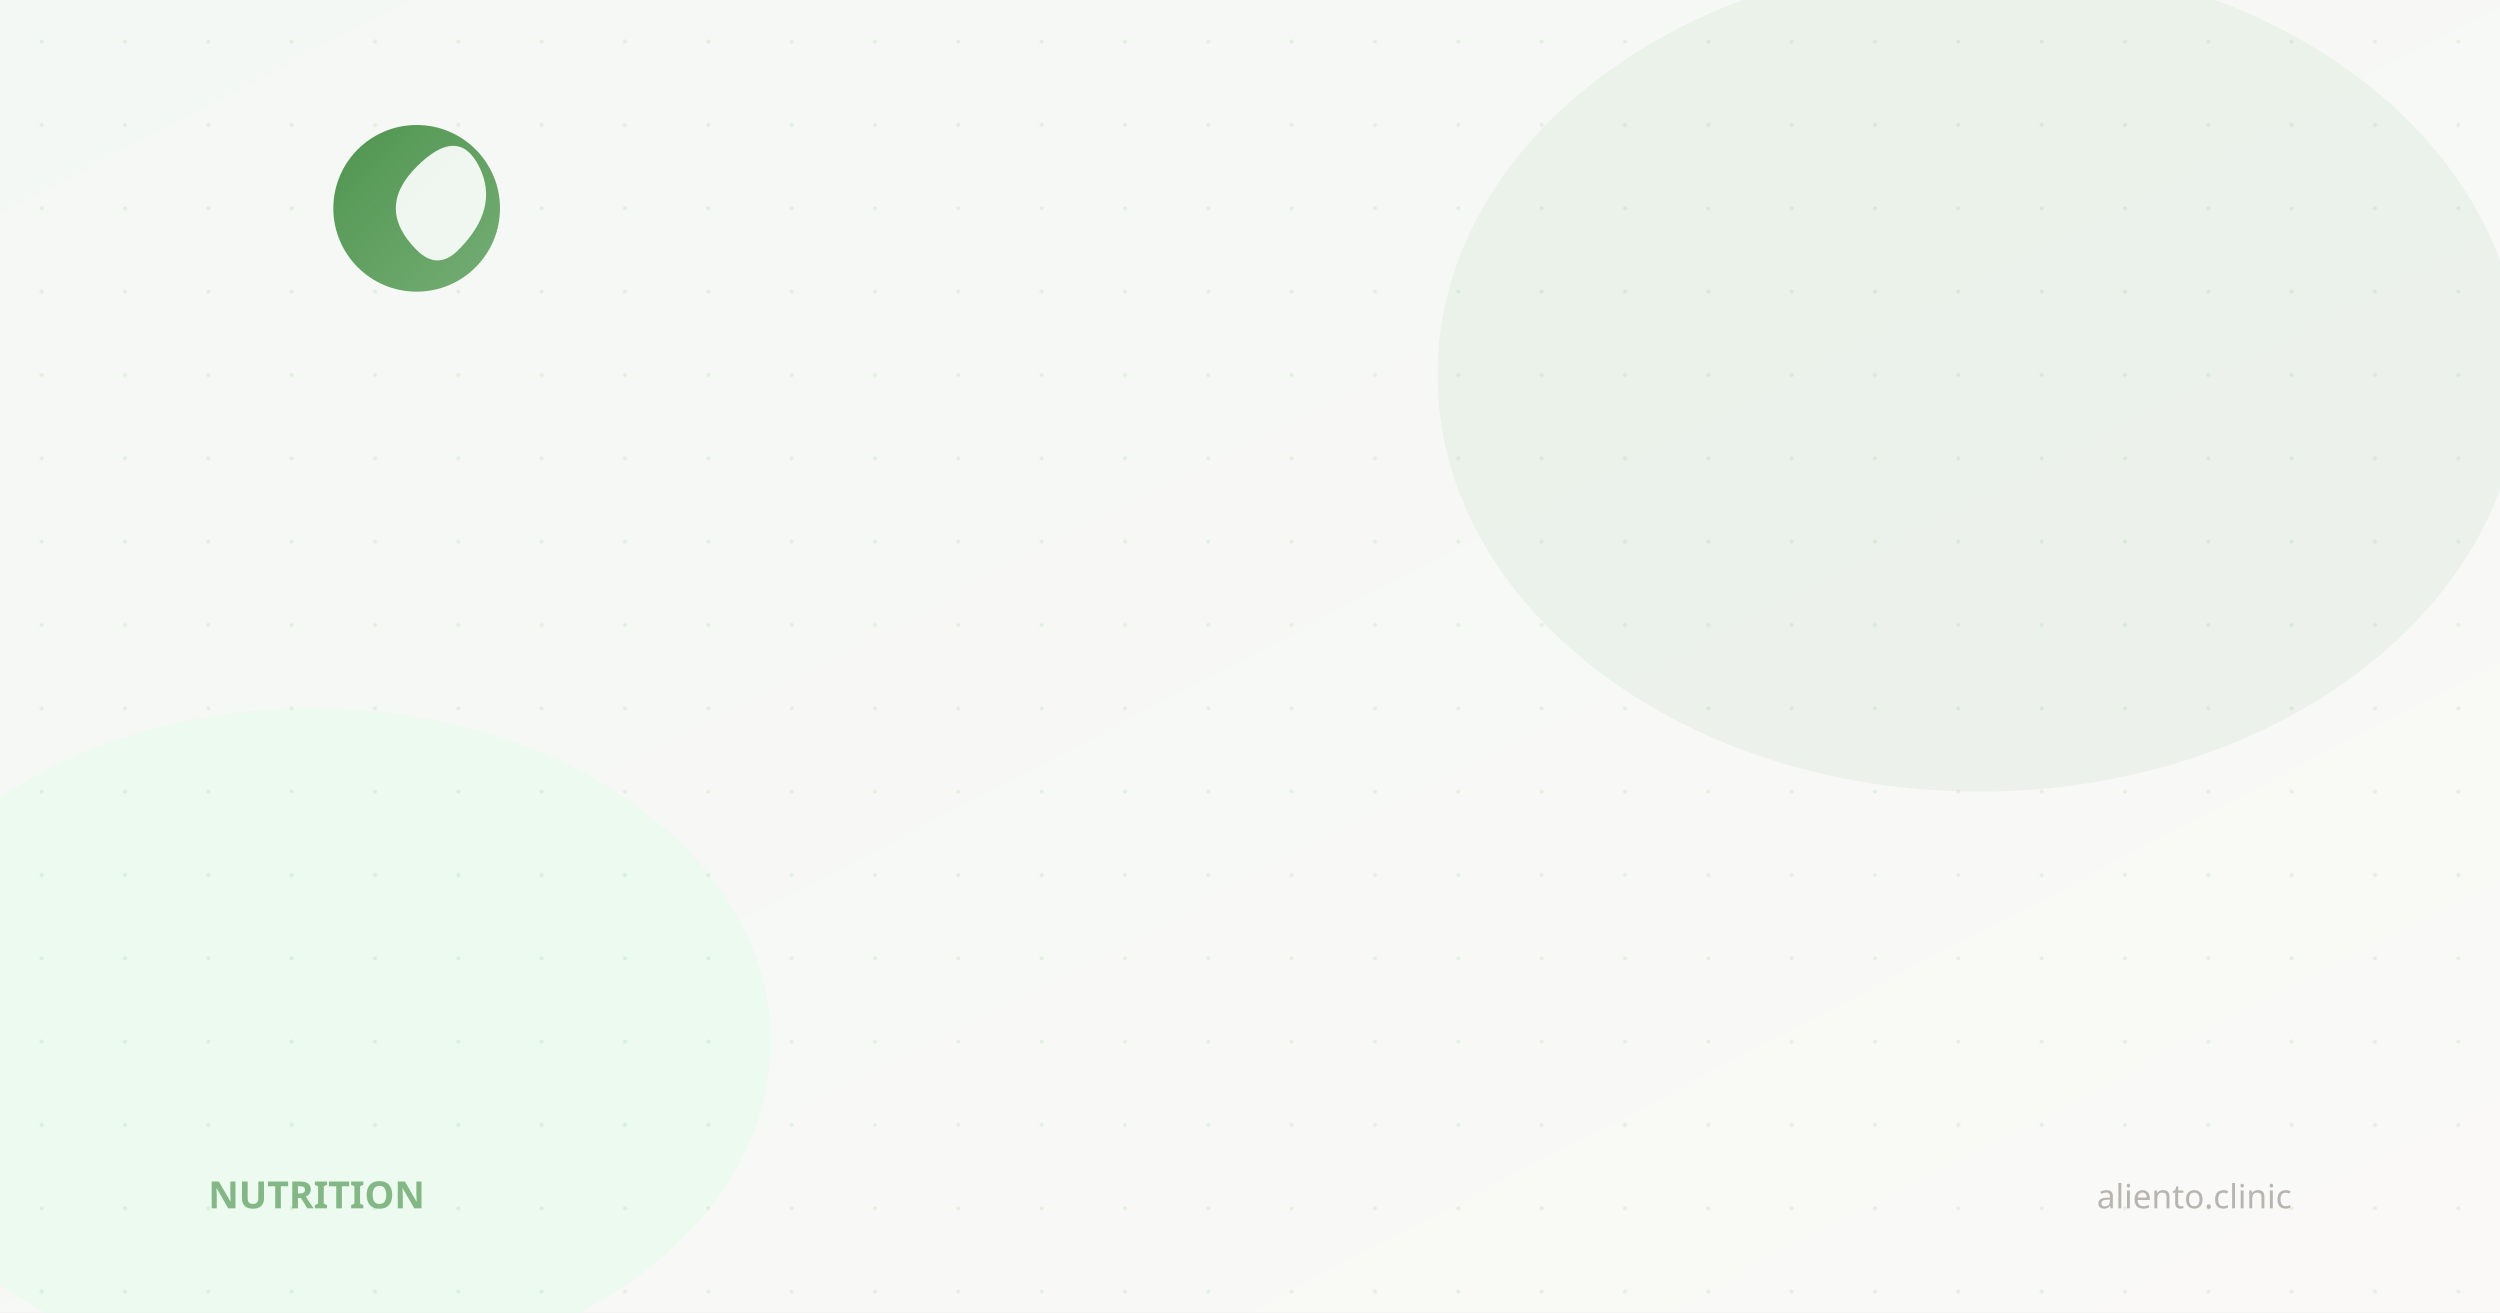
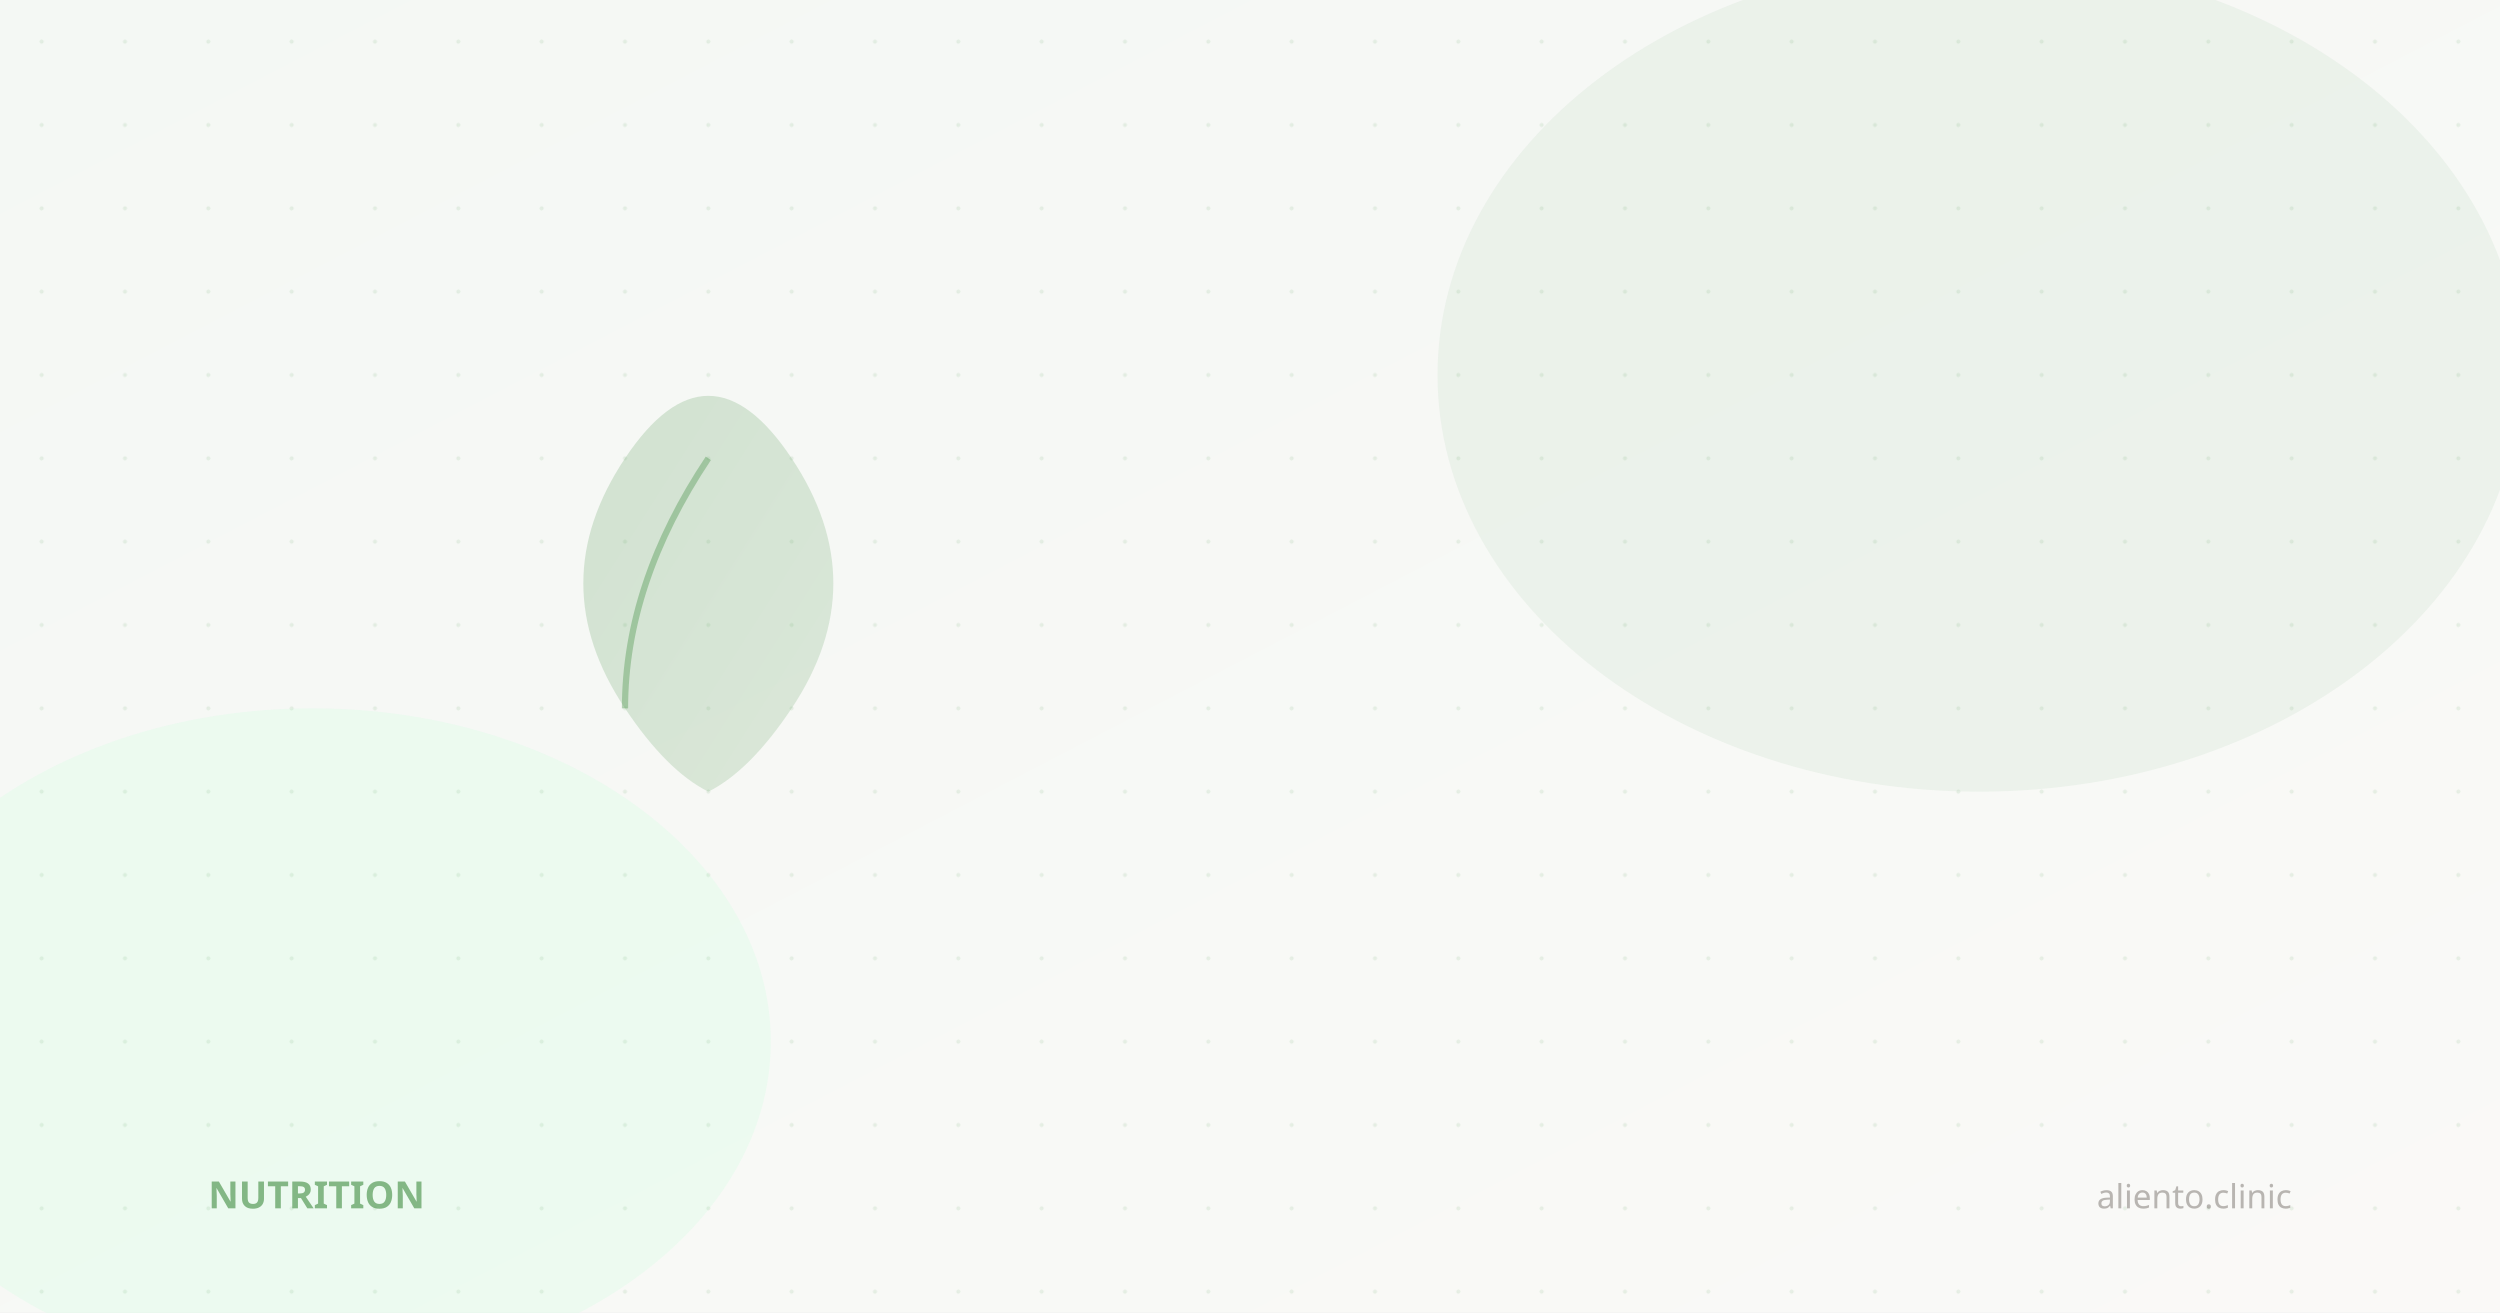
<svg xmlns="http://www.w3.org/2000/svg" width="1200" height="630" viewBox="0 0 1200 630" fill="none">
  <defs>
    <linearGradient id="bg" x1="0%" y1="0%" x2="100%" y2="100%">
      <stop offset="0%" style="stop-color:#f4f8f4" />
      <stop offset="100%" style="stop-color:#faf9f7" />
    </linearGradient>
    <linearGradient id="accent" x1="0%" y1="0%" x2="100%" y2="100%">
      <stop offset="0%" style="stop-color:#3d8a3d" />
      <stop offset="100%" style="stop-color:#67a667" />
    </linearGradient>
  </defs>
  <rect width="1200" height="630" fill="url(#bg)" />
  <ellipse cx="950" cy="180" rx="260" ry="200" fill="#e0ebe0" opacity="0.5" />
  <ellipse cx="150" cy="500" rx="220" ry="160" fill="#dcfce7" opacity="0.4" />
  <pattern id="dots" width="40" height="40" patternUnits="userSpaceOnUse">
    <circle cx="20" cy="20" r="1" fill="#3d8a3d" opacity="0.1" />
  </pattern>
  <rect width="1200" height="630" fill="url(#dots)" />
-   <circle cx="200" cy="100" r="40" fill="url(#accent)" opacity="0.9" />
-   <path d="M200 120 Q180 100 200 80 Q220 60 230 80 Q240 100 220 120 Q210 130 200 120Z" fill="white" opacity="0.9" />
+   <path d="M300 340 Q260 280 300 220 Q340 160 380 220 Q420 280 380 340 Q360 370 340 380 Q320 370 300 340Z" fill="url(#accent)" opacity="0.2" />
+   <path d="M300 340 Q300 280 340 220" stroke="url(#accent)" stroke-width="3" fill="none" opacity="0.4" />
  <text x="100" y="580" font-family="sans-serif" font-size="18" fill="#3d8a3d" font-weight="600" opacity="0.6">NUTRITION</text>
  <text x="1100" y="580" font-family="sans-serif" font-size="16" fill="#78716c" text-anchor="end" opacity="0.5">aliento.clinic</text>
</svg>
